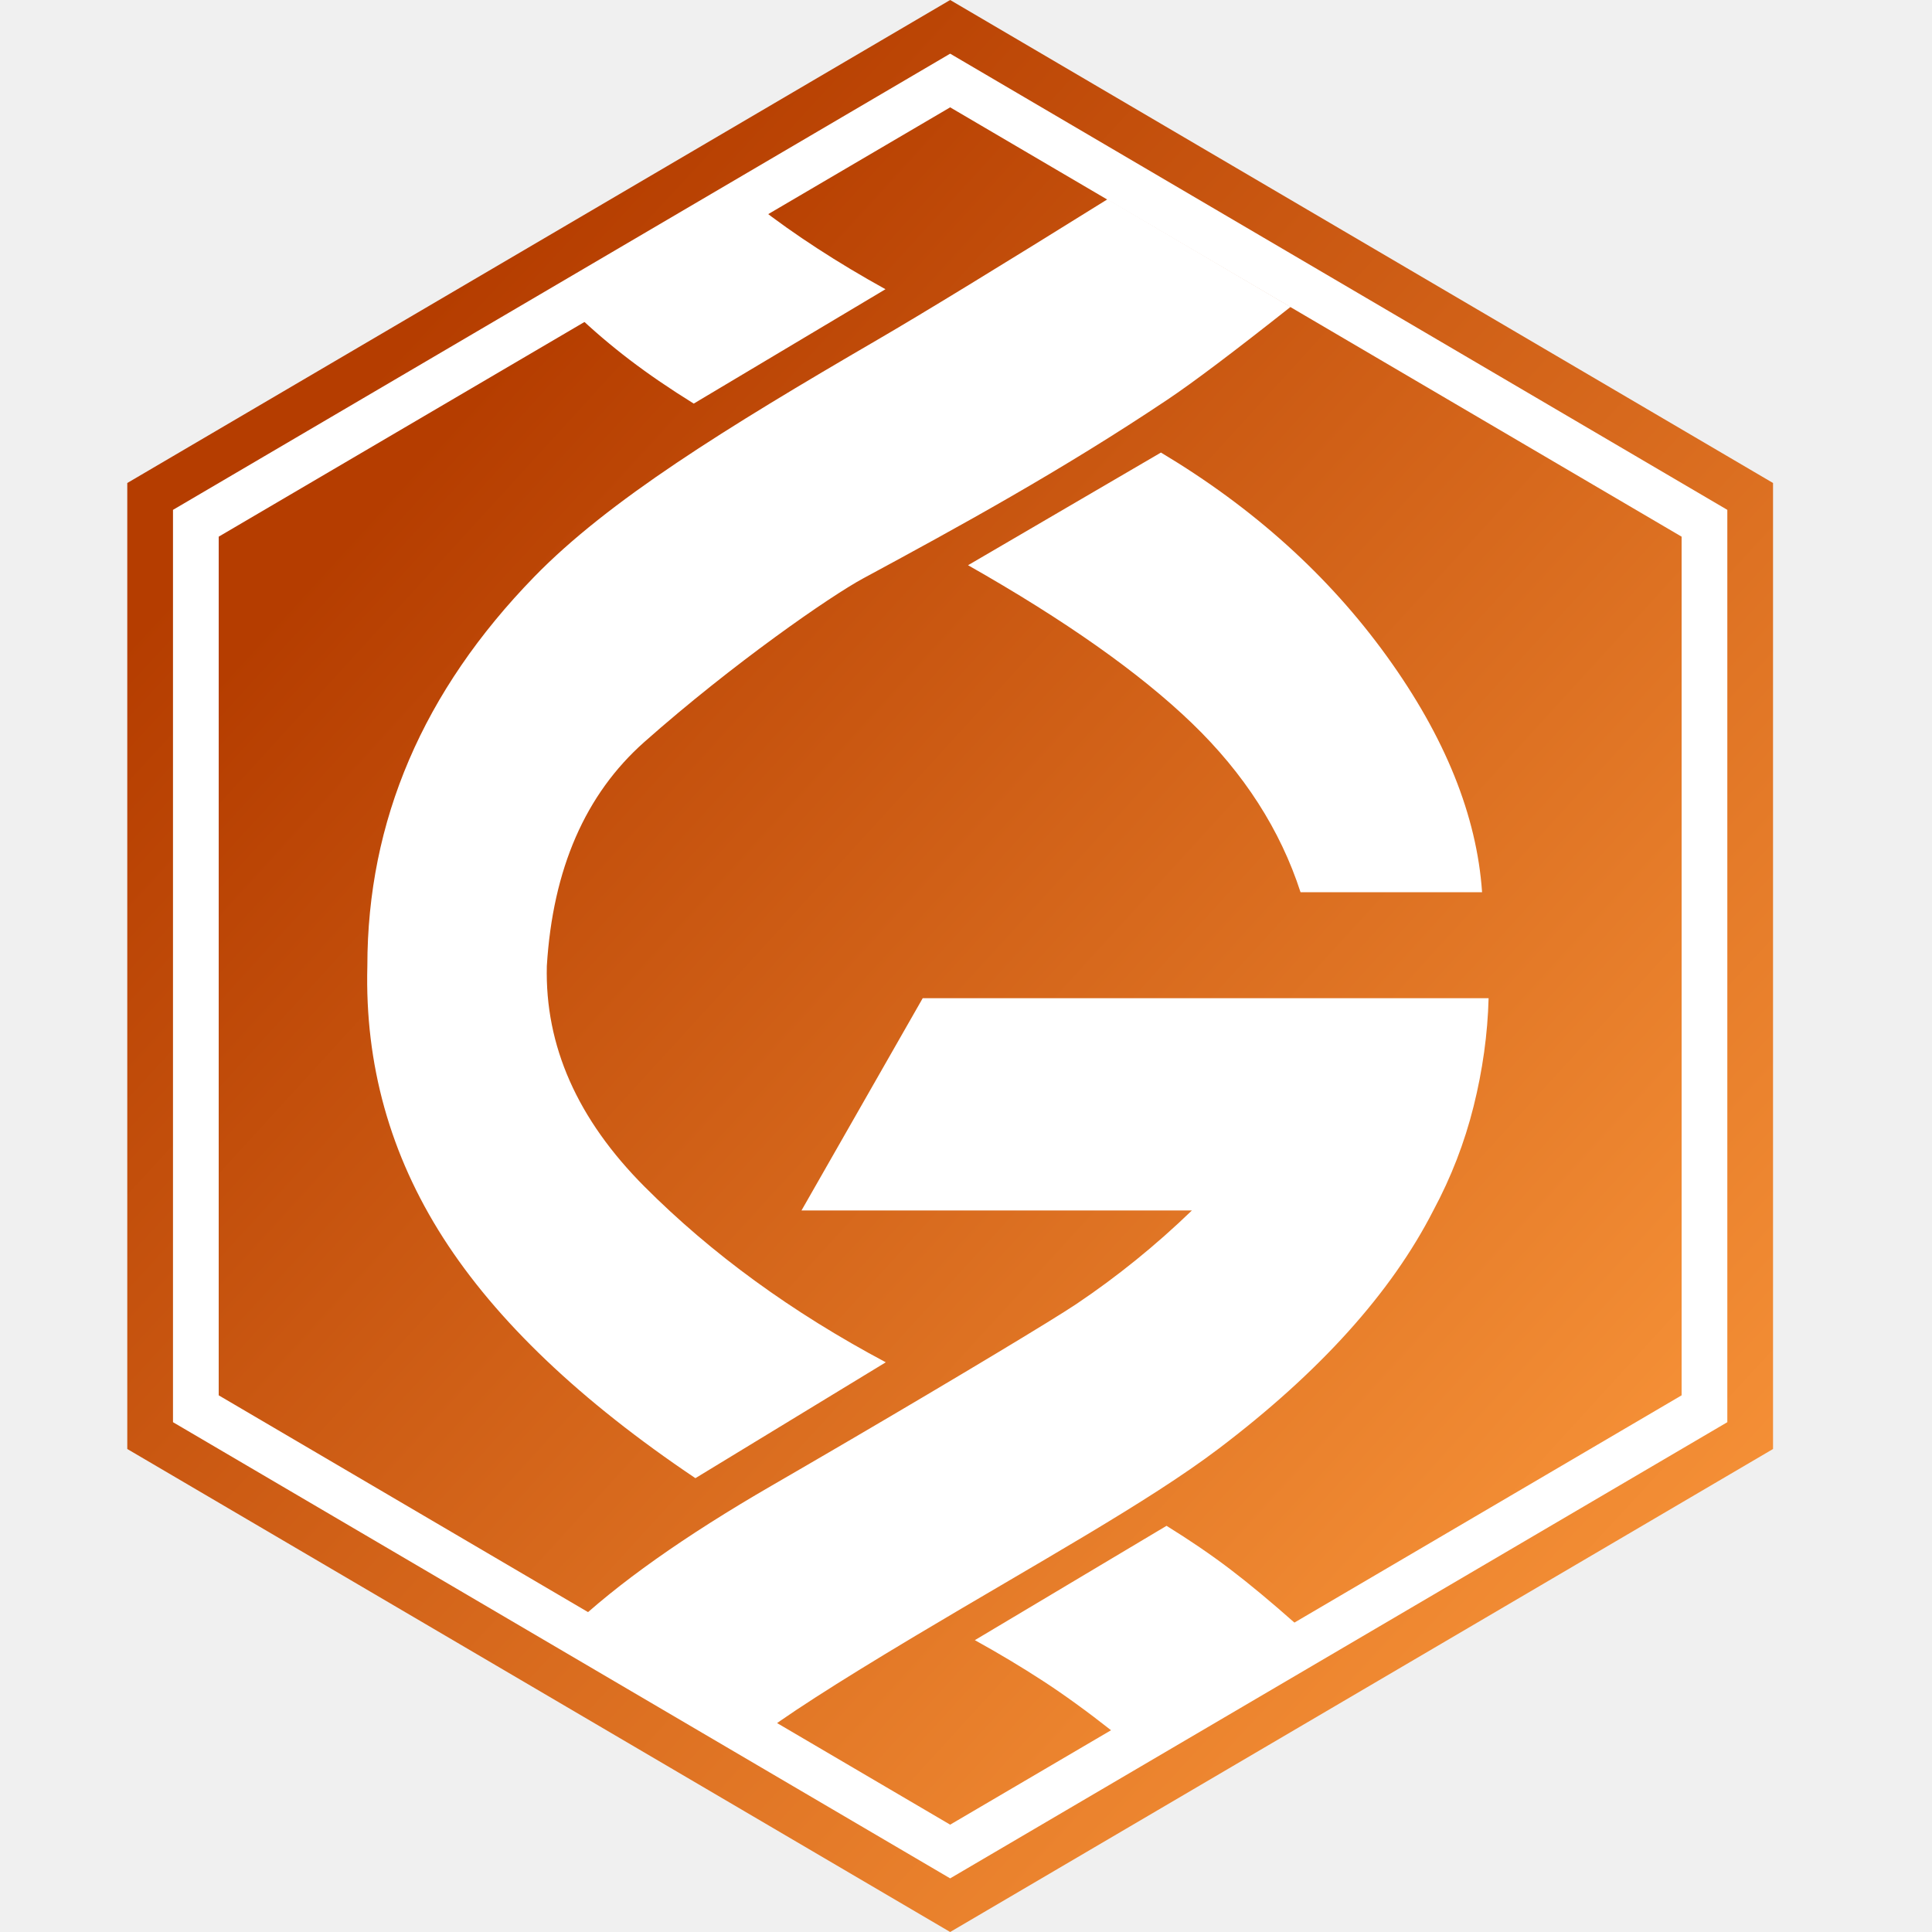
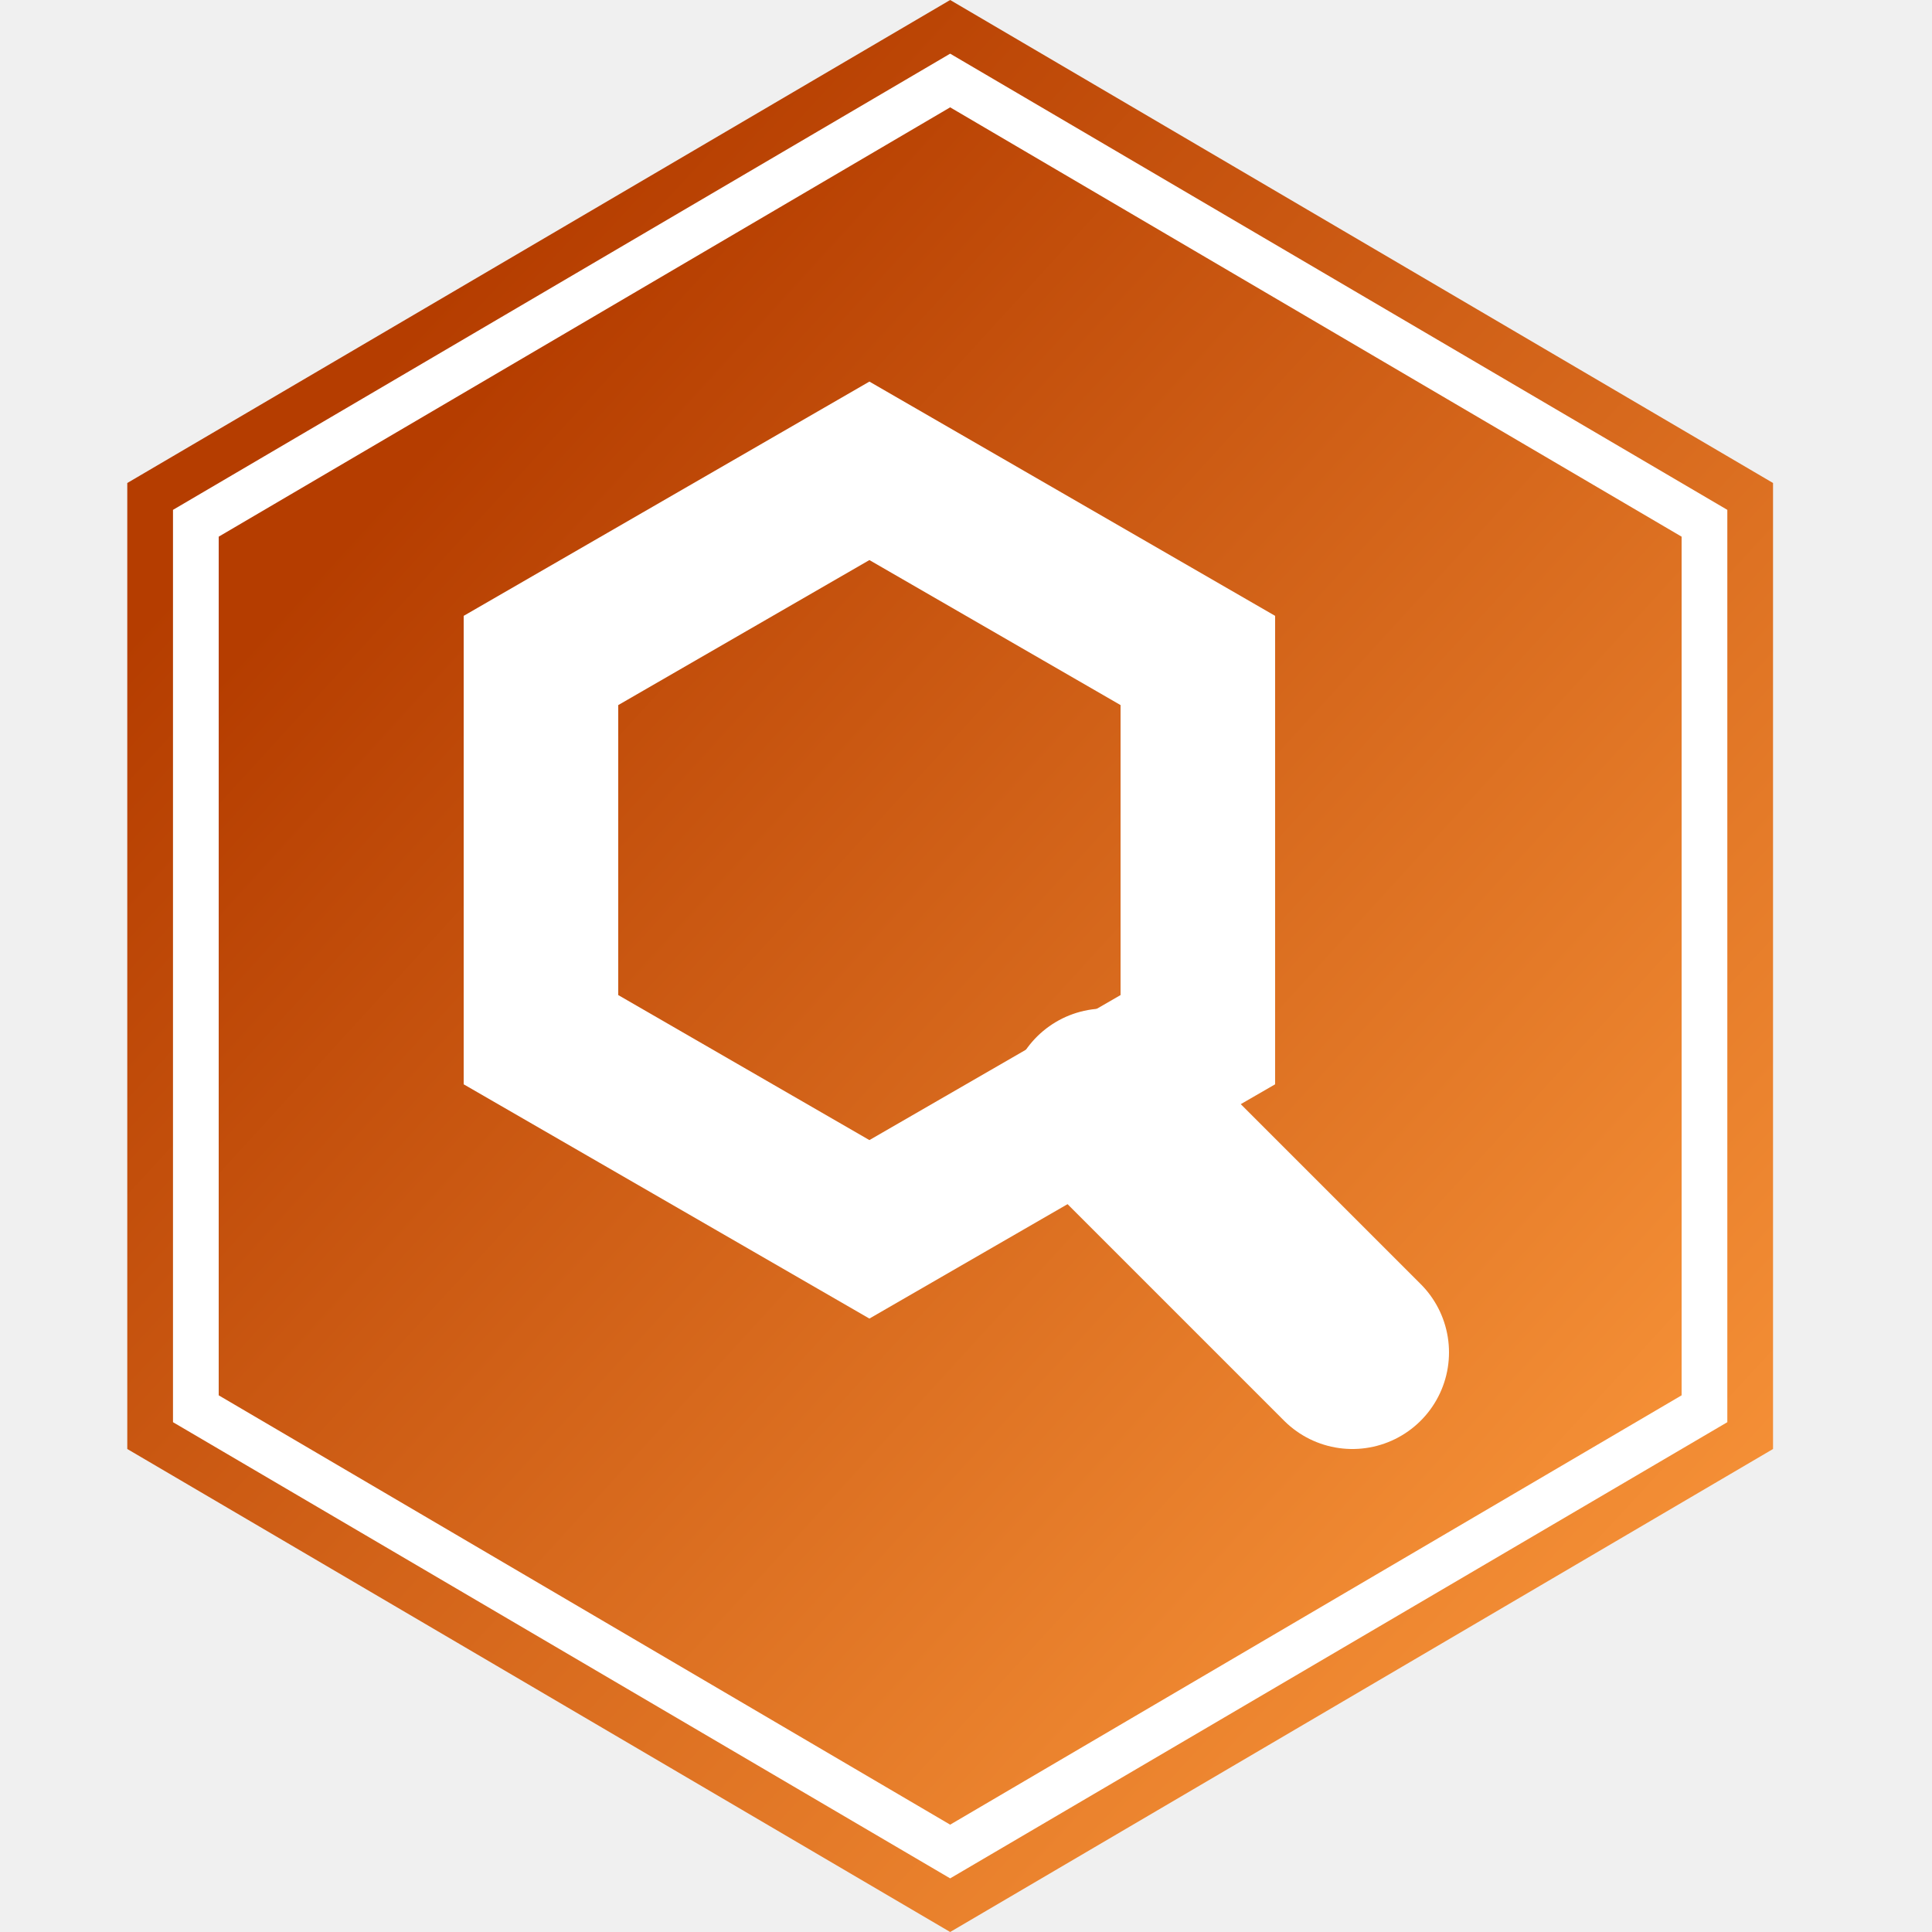
<svg xmlns="http://www.w3.org/2000/svg" xmlns:xlink="http://www.w3.org/1999/xlink" height="50" viewBox="0 0 50 50" width="50">
  <defs>
-     <linearGradient id="grc-exp-tn-stops">
+     <linearGradient id="grc-exp-logo-tn-stops">
      <stop offset="0" stop-color="#b53d00" />
      <stop offset="1" stop-color="#ff9d3f" />
    </linearGradient>
-     <linearGradient id="grc-exp-tn-grad" x1="20.607%" x2="98.374%" xlink:href="#grc-exp-tn-stops" y1="14.217%" y2="100%" />
+     <linearGradient id="grc-exp-logo-tn-grad" x1="20.607%" x2="98.374%" xlink:href="#grc-exp-logo-tn-stops" y1="14.217%" y2="100%" />
  </defs>
  <g fill="none" fill-rule="evenodd">
-     <path d="m24.59 0 21.296 12.5v25l-21.296 12.5-21.296-12.5v-25z" fill="url(#grc-exp-tn-grad)" />
+     <path d="m24.59 0 21.296 12.5v25l-21.296 12.5-21.296-12.5v-25z" fill="url(#grc-exp-logo-tn-grad)" />
    <path d="m24.59 1.389 20.113 11.806v23.611l-20.113 11.806-20.113-11.806v-23.611z" fill="#fff" />
-     <path d="m24.59 2.778 18.93 11.111v22.222l-18.93 11.111-18.93-11.111v-22.222z" fill="url(#grc-exp-tn-grad)" />
-     <path d="m38.525 25.833c-.025.931-.155 1.865-.389 2.802-.234.937-.581 1.834-1.041 2.691-1.087 2.129-2.941 4.185-5.562 6.17-1.817 1.376-4.697 2.961-7.831 4.833-2.09 1.248-3.471 2.139-4.143 2.671l-4.803-2.857c1.217-1.157 2.959-2.391 5.227-3.702.292-.169.585-.339.879-.51l.587-.342.584-.341c2.714-1.589 5.207-3.086 5.826-3.502 1.058-.711 2.054-1.518 2.988-2.42h-10.104l3.137-5.493zm-8.335 13.655c.61.378 1.161.754 1.652 1.128.491.374 1.055.843 1.691 1.406l-4.758 2.773c-.639-.504-1.233-.934-1.783-1.292-.55-.358-1.137-.71-1.763-1.056zm-1.525-34.332 4.735 2.786c-1.466 1.16-2.529 1.961-3.19 2.403-2.733 1.83-5.415 3.298-7.875 4.626-.839.453-3.361 2.197-5.656 4.228-1.53 1.354-2.373 3.288-2.527 5.801-.051 2.065.791 3.968 2.527 5.709 1.736 1.741 3.818 3.256 6.245 4.547l-4.927 2.999c-2.977-2.001-5.153-4.074-6.528-6.221-1.375-2.147-2.029-4.491-1.962-7.034 0-3.757 1.44-7.114 4.319-10.073 1.92-1.973 4.947-3.844 8.881-6.133 1.162-.676 3.148-1.889 5.958-3.639zm1.38 6.556c2.392 1.43 4.342 3.188 5.848 5.275 1.506 2.087 2.327 4.121 2.463 6.104h-4.698c-.524-1.616-1.461-3.075-2.812-4.376-1.351-1.301-3.282-2.663-5.793-4.087zm-10.428-6.372c.474.369.986.732 1.536 1.089.55.358 1.137.71 1.763 1.056l-4.962 2.96c-.61-.378-1.161-.754-1.652-1.128-.491-.374-.961-.775-1.409-1.202z" fill="#fff" />
+     <path d="m24.59 2.778 18.93 11.111v22.222l-18.93 11.111-18.93-11.111v-22.222z" fill="url(#grc-exp-logo-tn-grad)" />
+     <g fill="none" stroke="#fff" stroke-linecap="round">
+       <path d="M28.6 28.6L35 35" stroke-width="5" />
+       <path d="M22.5 12.185L31 17.093L31 26.907L22.5 31.815L14 26.907L14 17.093Z" stroke-width="4" />
+     </g>
  </g>
</svg>
